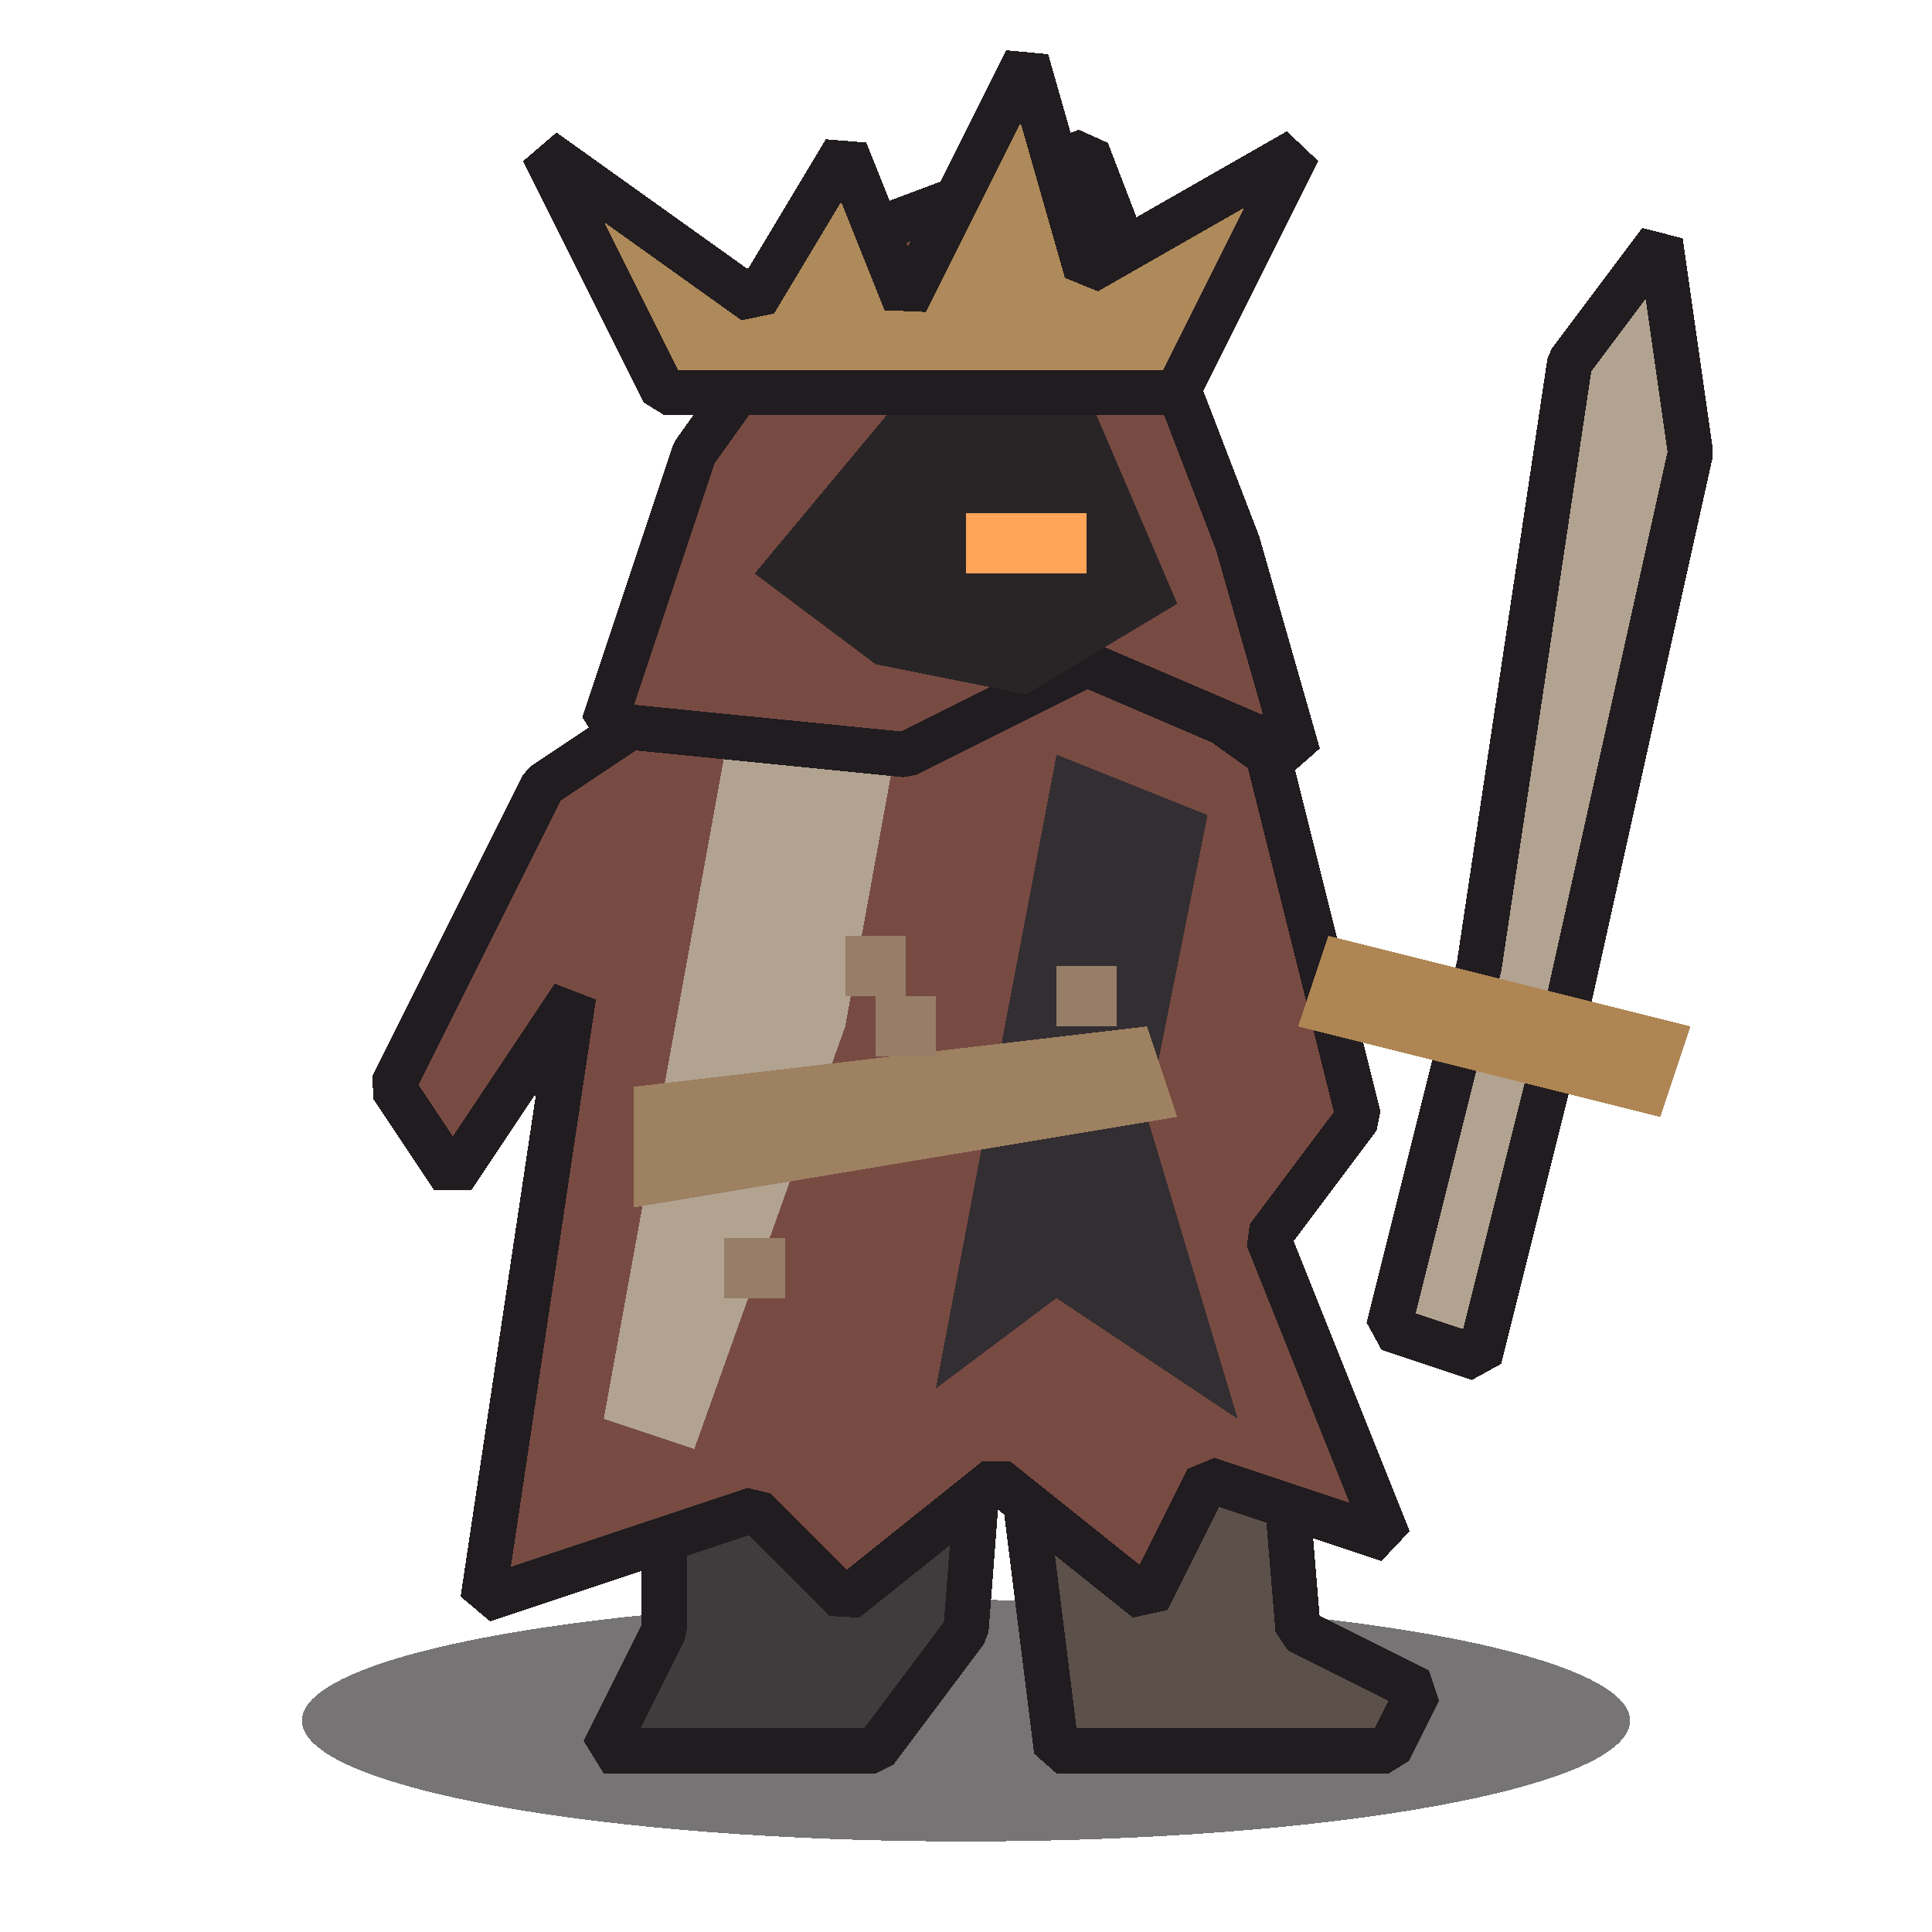
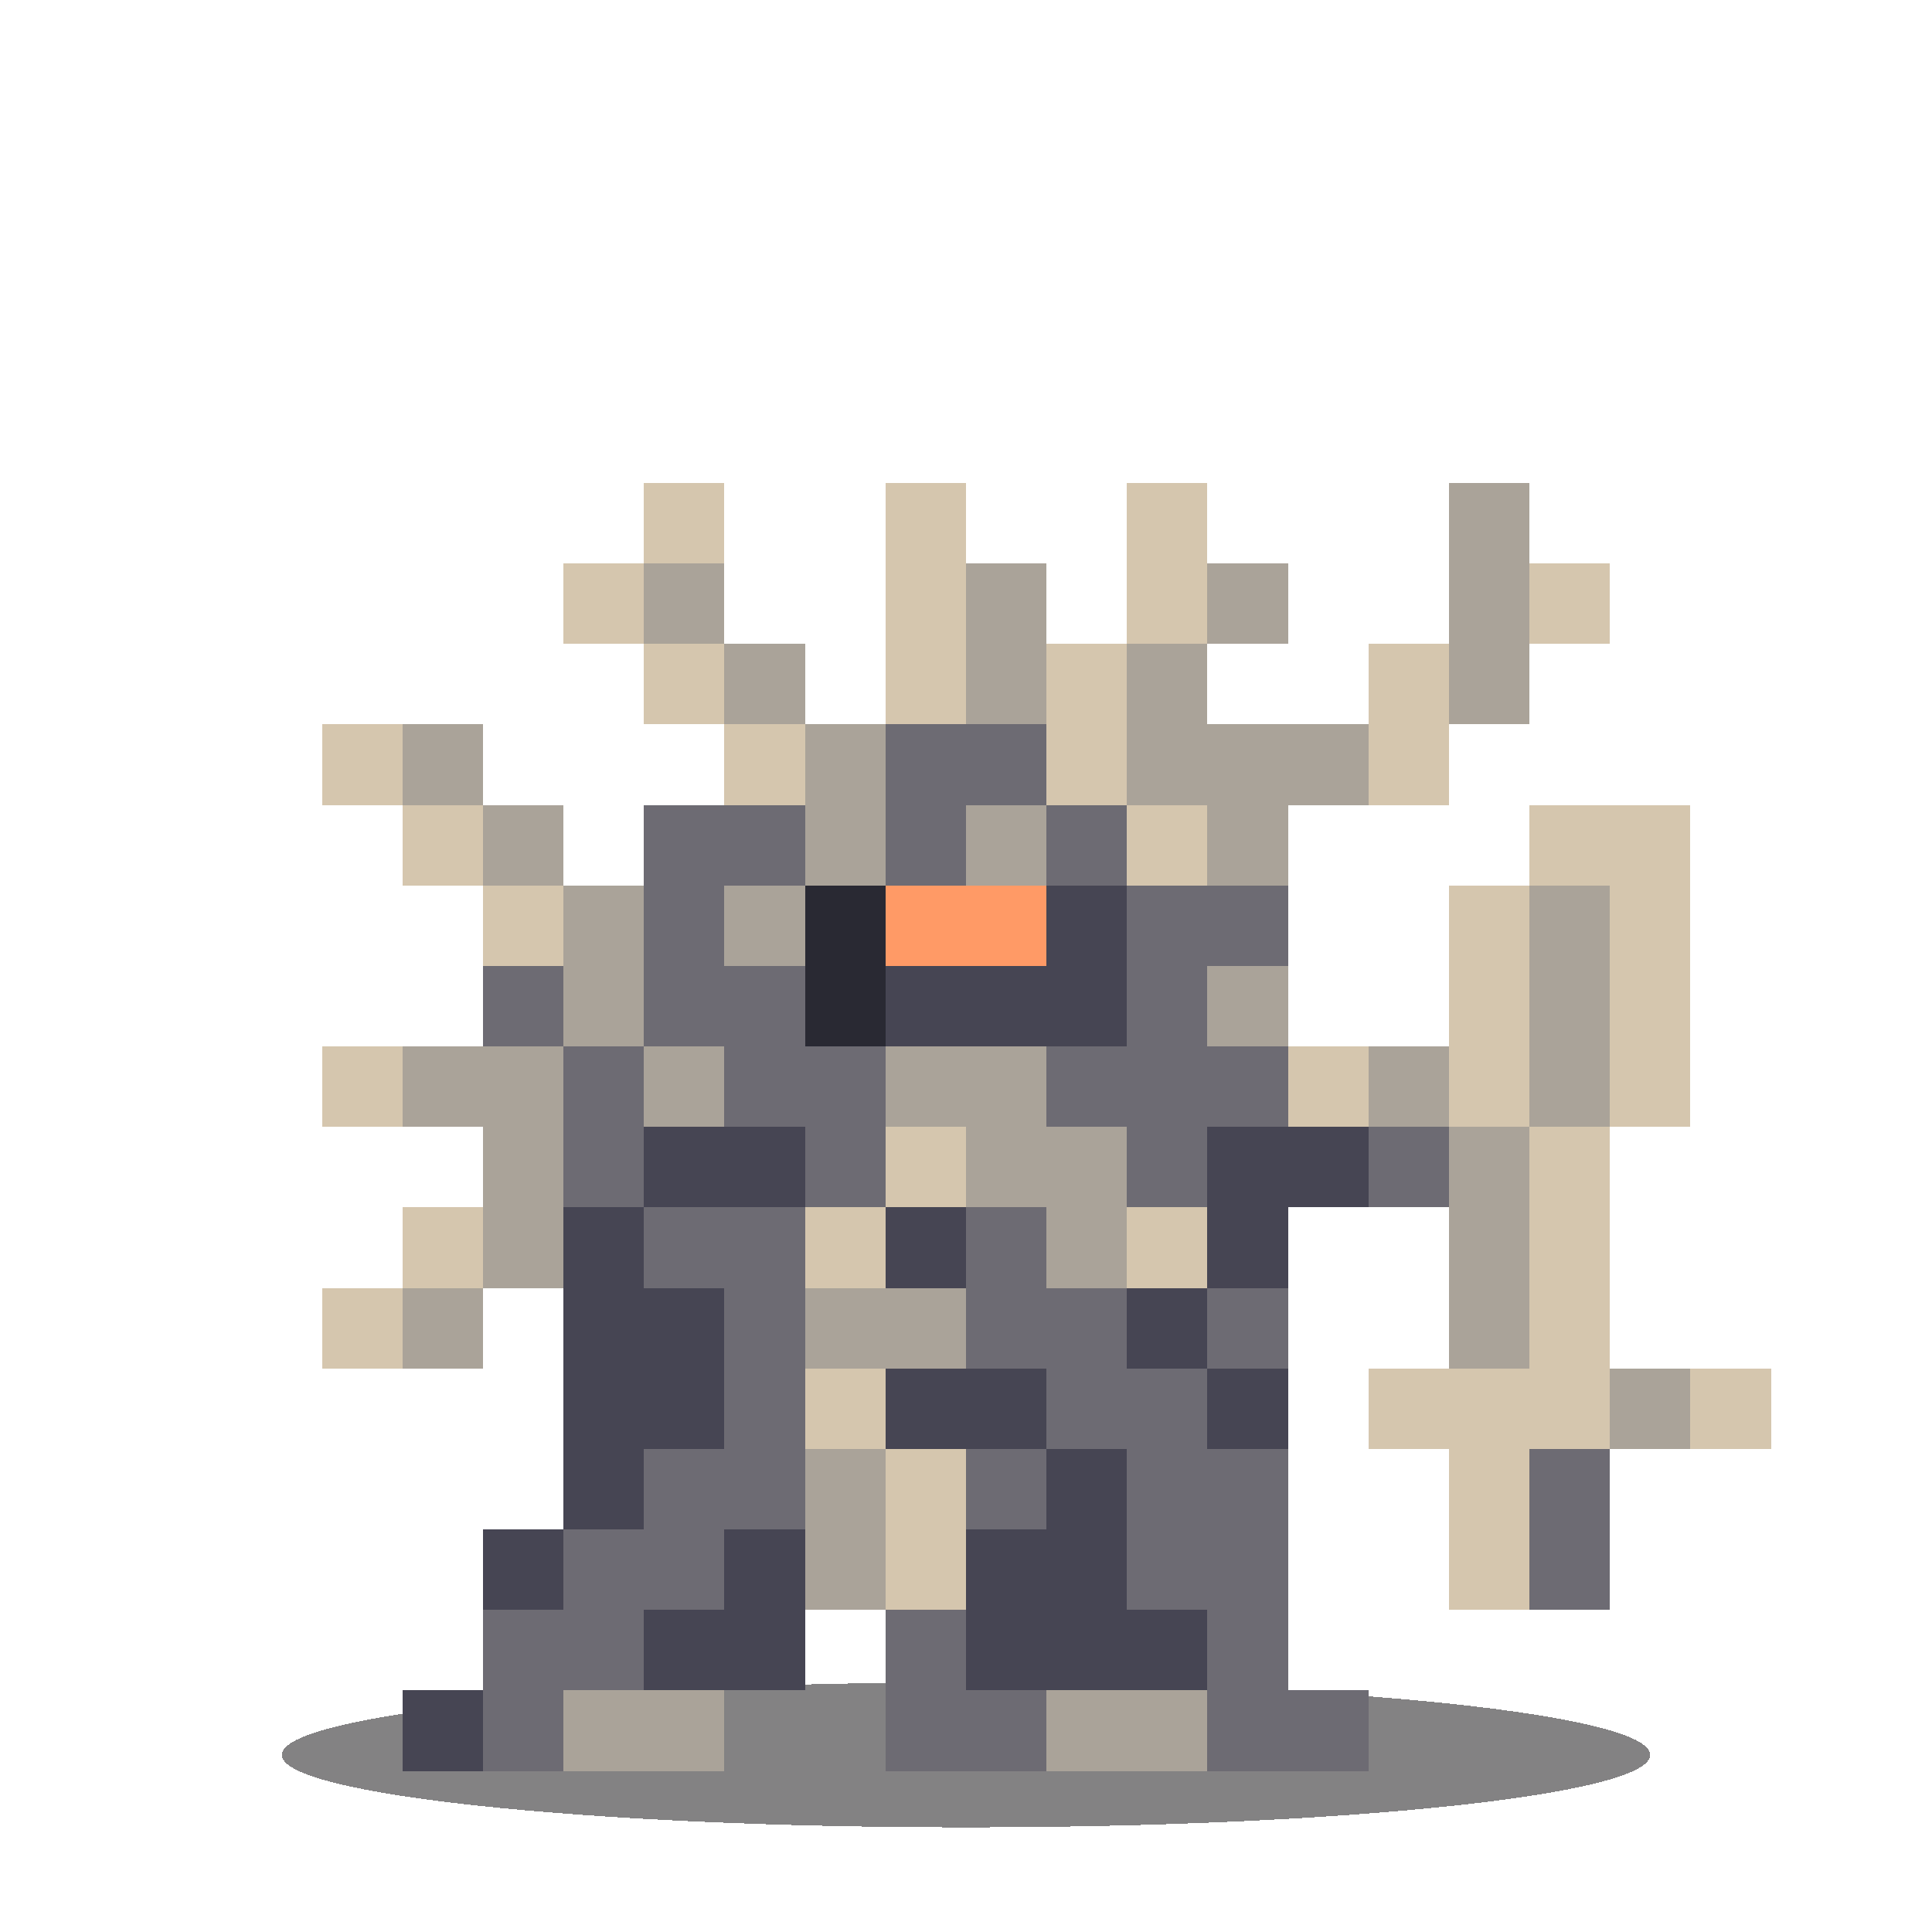
- <svg xmlns="http://www.w3.org/2000/svg" viewBox="0 0 64 64" shape-rendering="crispEdges">
-   <ellipse cx="32" cy="57" rx="22" ry="4" fill="#130f11" opacity=".58" />
-   <path d="M22 42L33 41 32 54 29 58 20 58 22 54Z" fill="#403b3c" stroke="#201c20" stroke-width="1.5" stroke-linejoin="bevel" />
-   <path d="M33 42L42 42 43 54 47 56 46 58 35 58Z" fill="#5c504b" stroke="#201c20" stroke-width="1.5" stroke-linejoin="bevel" />
-   <path d="M24 22L35 20 42 25 45 37 42 41 46 51 40 49 38 53 33 49 28 53 25 50 16 53 19 33 15 39 13 36 18 26Z" fill="#784b42" stroke="#201c20" stroke-width="1.5" stroke-linejoin="bevel" />
-   <path d="M24 25L30 23 28 34 23 48 20 47Z" fill="#b2a391" stroke="none" stroke-width="1.5" stroke-linejoin="bevel" />
-   <path d="M35 25L40 27 38 37 41 47 35 43 31 46Z" fill="#332e32" stroke="none" stroke-width="1.5" stroke-linejoin="bevel" />
-   <path d="M21 36l17 -2 1 3 -18 3z" fill="#9e8161" stroke="none" stroke-width="1.5" stroke-linejoin="bevel" />
-   <path d="M20 24L23 15 28 8 36 5 41 18 43 25 36 22 30 25Z" fill="#784b42" stroke="#201c20" stroke-width="1.5" stroke-linejoin="bevel" />
-   <path d="M25 19L30 13 36 13 39 20 34 23 29 22Z" fill="#292527" stroke="none" stroke-width="1.5" stroke-linejoin="bevel" />
-   <rect x="32" y="17" width="4" height="2" fill="#ffa459" />
-   <path d="M46 44L49 32 52 12 55 8 56 15 52 33 49 45Z" fill="#b2a391" stroke="#201c20" stroke-width="1.5" stroke-linejoin="bevel" />
-   <path d="M44 31l12 3 -1 3 -12 -3z" fill="#ae8553" stroke="none" stroke-width="1.5" stroke-linejoin="bevel" />
-   <path d="M22 13L18 5 25 10 28 5 30 10 34 2 36 9 43 5 39 13Z" fill="#ae8959" stroke="#201c20" stroke-width="1.5" stroke-linejoin="bevel" />
-   <rect x="35" y="32" width="2" height="2" fill="#967e68" />
-   <rect x="28" y="31" width="2" height="2" fill="#967e68" />
-   <rect x="29" y="33" width="2" height="2" fill="#967e68" />
-   <rect x="24" y="41" width="2" height="2" fill="#967e68" />
+ <svg xmlns="http://www.w3.org/2000/svg" viewBox="0 0 24 24" shape-rendering="crispEdges">
+   <ellipse cx="12" cy="21.8" rx="8.5" ry=".9" fill="#110f12" opacity=".52" />
+   <path fill="#292933" d="M10 11h1v1h-1z M10 12h1v1h-1z" />
+   <path fill="#464553" d="M13 11h1v1h-1z M11 12h3v1h-3z M8 14h2v1h-2z M15 14h2v1h-2z M7 15h1v1h-1z M11 15h1v1h-1z M15 15h1v1h-1z M7 16h2v1h-2z M14 16h1v1h-1z M7 17h2v1h-2z M11 17h2v1h-2z M15 17h1v1h-1z M7 18h1v1h-1z M13 18h1v1h-1z M6 19h1v1h-1z M9 19h1v1h-1z M12 19h2v1h-2z M8 20h2v1h-2z M12 20h3v1h-3z M5 21h1v1h-1z" />
+   <path fill="#6d6b73" d="M11 9h2v1h-2z M8 10h2v1h-2z M11 10h1v1h-1z M13 10h1v1h-1z M8 11h1v1h-1z M14 11h2v1h-2z M6 12h1v1h-1z M8 12h2v1h-2z M14 12h1v1h-1z M7 13h1v1h-1z M9 13h2v1h-2z M13 13h3v1h-3z M7 14h1v1h-1z M10 14h1v1h-1z M14 14h1v1h-1z M17 14h1v1h-1z M8 15h2v1h-2z M12 15h1v1h-1z M9 16h1v1h-1z M12 16h2v1h-2z M15 16h1v1h-1z M9 17h1v1h-1z M13 17h2v1h-2z M8 18h2v1h-2z M12 18h1v1h-1z M14 18h2v1h-2z M19 18h1v1h-1z M7 19h2v1h-2z M14 19h2v1h-2z M19 19h1v1h-1z M6 20h2v1h-2z M11 20h1v1h-1z M15 20h1v1h-1z M6 21h1v1h-1z M11 21h2v1h-2z M15 21h2v1h-2z" />
+   <path fill="#aaa399" d="M18 6h1v1h-1z M8 7h1v1h-1z M12 7h1v1h-1z M15 7h1v1h-1z M18 7h1v1h-1z M9 8h1v1h-1z M12 8h1v1h-1z M14 8h1v1h-1z M18 8h1v1h-1z M5 9h1v1h-1z M10 9h1v1h-1z M14 9h3v1h-3z M6 10h1v1h-1z M10 10h1v1h-1z M12 10h1v1h-1z M15 10h1v1h-1z M7 11h1v1h-1z M9 11h1v1h-1z M19 11h1v1h-1z M7 12h1v1h-1z M15 12h1v1h-1z M19 12h1v1h-1z M5 13h2v1h-2z M8 13h1v1h-1z M11 13h2v1h-2z M17 13h1v1h-1z M19 13h1v1h-1z M6 14h1v1h-1z M12 14h2v1h-2z M18 14h1v1h-1z M6 15h1v1h-1z M13 15h1v1h-1z M18 15h1v1h-1z M5 16h1v1h-1z M10 16h2v1h-2z M18 16h1v1h-1z M20 17h1v1h-1z M10 18h1v1h-1z M10 19h1v1h-1z M7 21h2v1h-2z M13 21h2v1h-2z" />
+   <path fill="#d5c6ae" d="M8 6h1v1h-1z M11 6h1v1h-1z M14 6h1v1h-1z M7 7h1v1h-1z M11 7h1v1h-1z M14 7h1v1h-1z M19 7h1v1h-1z M8 8h1v1h-1z M11 8h1v1h-1z M13 8h1v1h-1z M17 8h1v1h-1z M4 9h1v1h-1z M9 9h1v1h-1z M13 9h1v1h-1z M17 9h1v1h-1z M5 10h1v1h-1z M14 10h1v1h-1z M19 10h2v1h-2z M6 11h1v1h-1z M18 11h1v1h-1z M20 11h1v1h-1z M18 12h1v1h-1z M20 12h1v1h-1z M4 13h1v1h-1z M16 13h1v1h-1z M18 13h1v1h-1z M20 13h1v1h-1z M11 14h1v1h-1z M19 14h1v1h-1z M5 15h1v1h-1z M10 15h1v1h-1z M14 15h1v1h-1z M19 15h1v1h-1z M4 16h1v1h-1z M19 16h1v1h-1z M10 17h1v1h-1z M17 17h3v1h-3z M21 17h1v1h-1z M11 18h1v1h-1z M18 18h1v1h-1z M11 19h1v1h-1z M18 19h1v1h-1z" />
+   <path fill="#ff9a66" d="M11 11h2v1h-2z" />
</svg>
